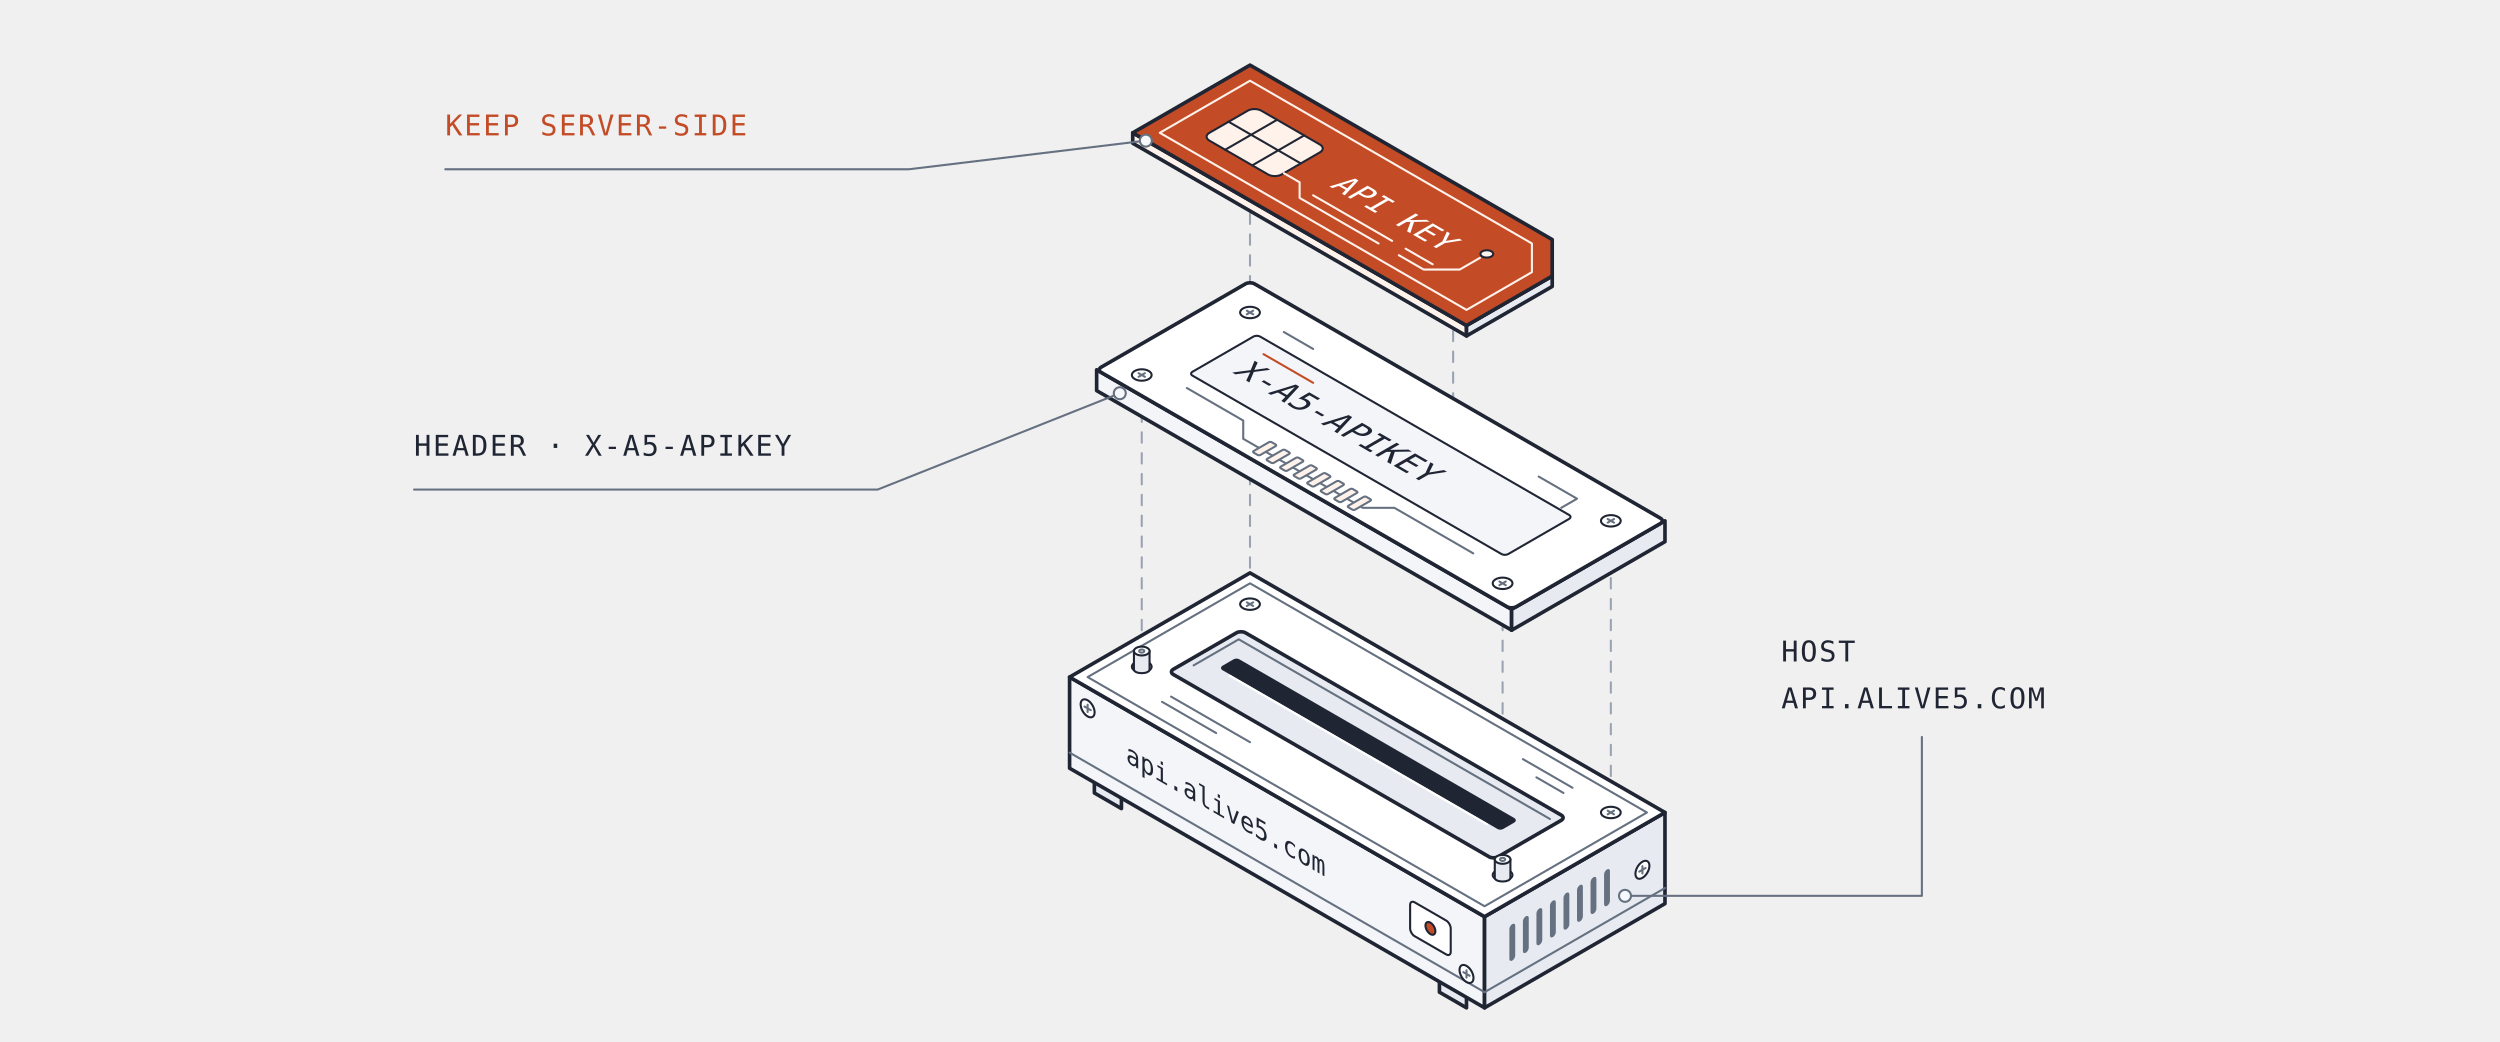
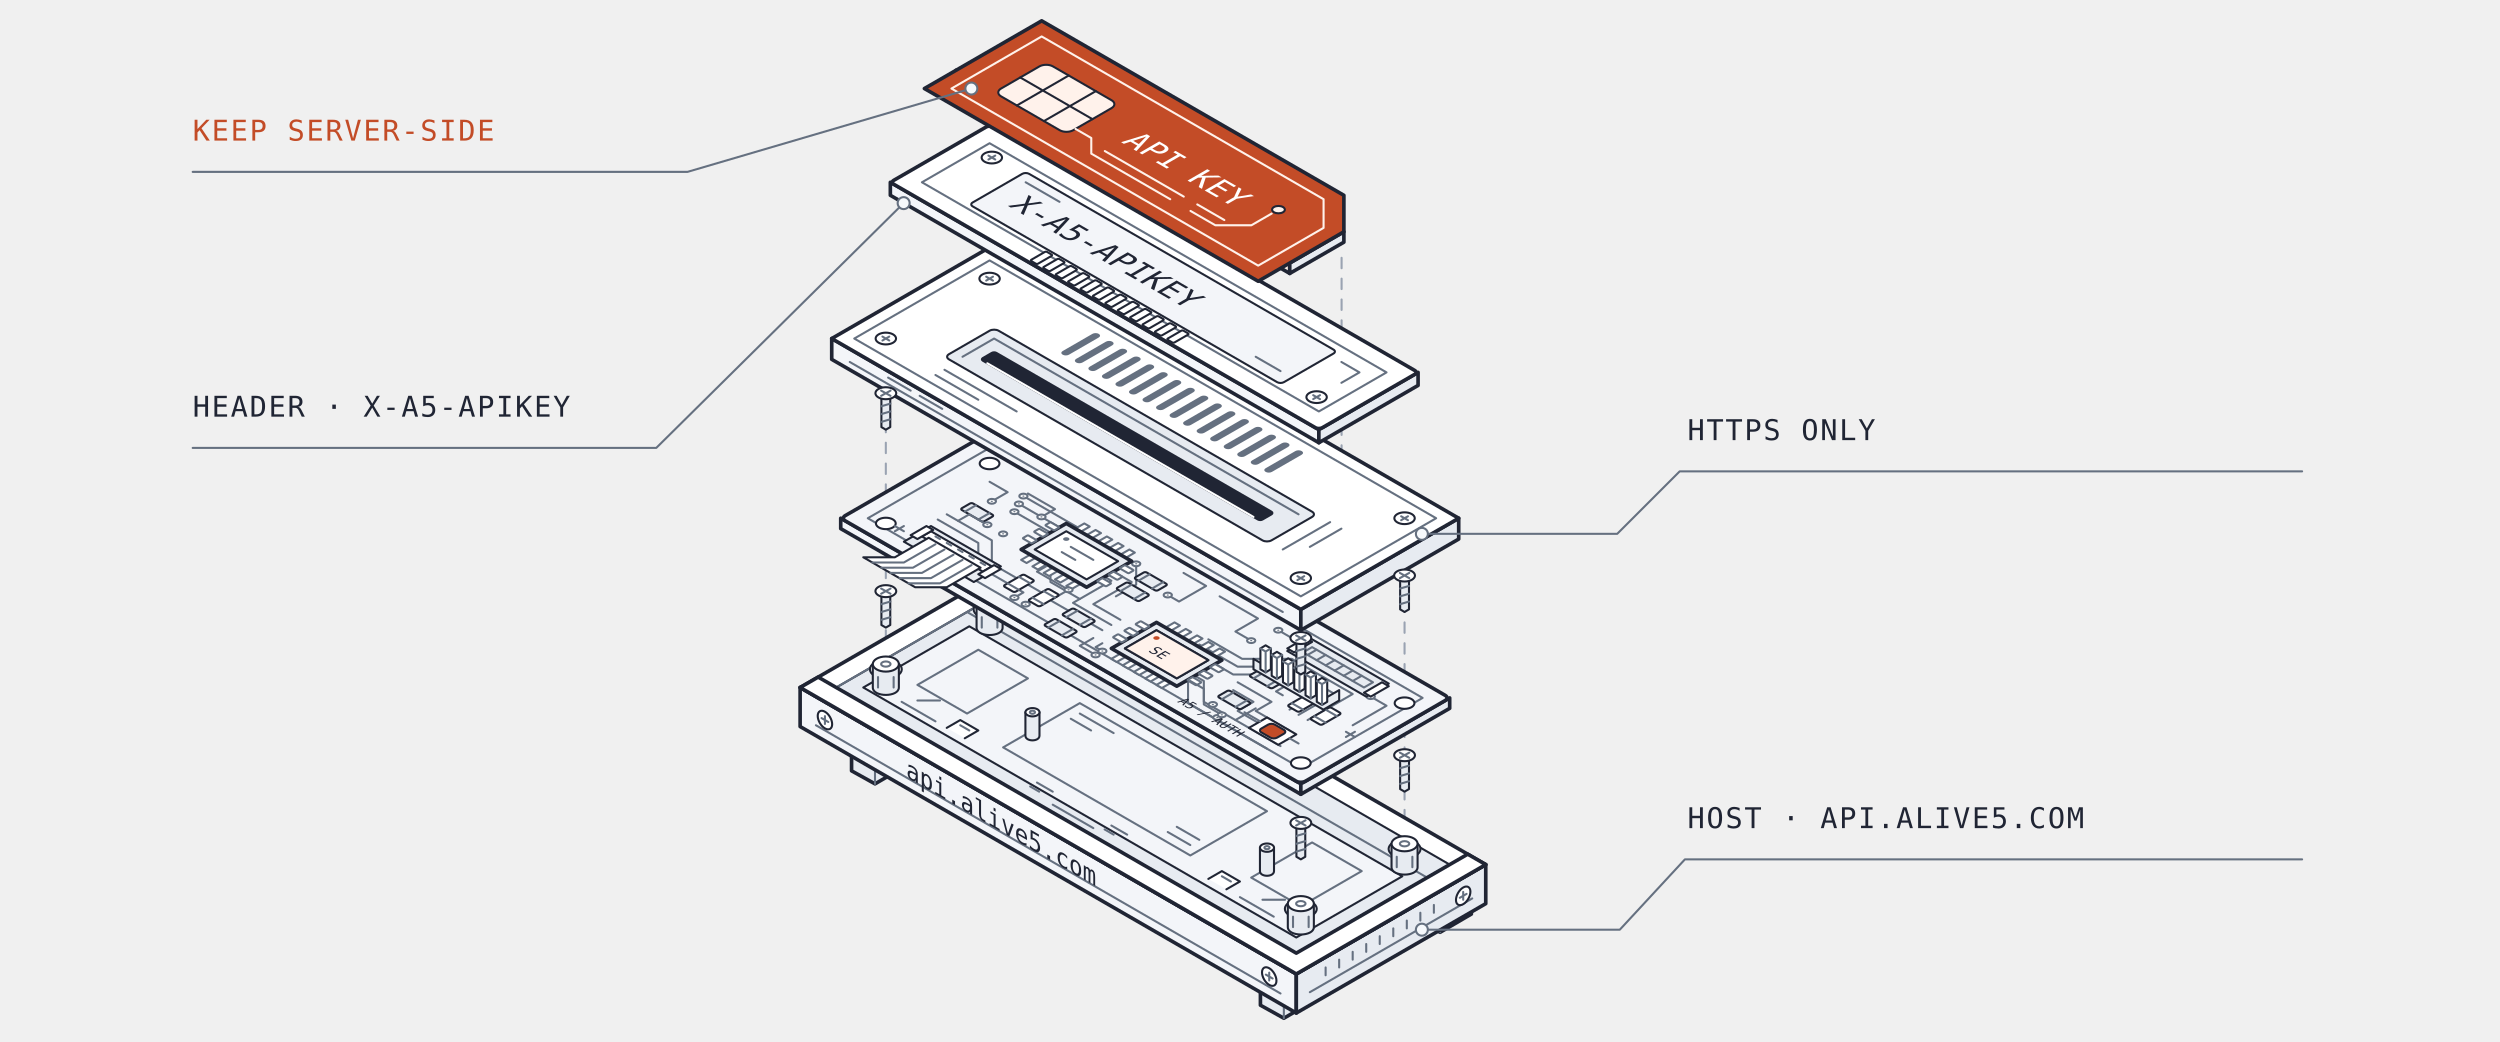
- <svg xmlns="http://www.w3.org/2000/svg" width="960" height="400" viewBox="0 0 960 400" fill="none" stroke="#202534" stroke-width="1.4" stroke-linejoin="round" stroke-linecap="round">
+ <svg xmlns="http://www.w3.org/2000/svg" width="960" height="400" viewBox="0 0 960 400" fill="none" stroke="#202534" stroke-width="1.4" stroke-linejoin="round" stroke-linecap="round" style="background:#f6f9fc">
  <defs>
    <style>
      path,rect,circle,ellipse,line,polyline{vector-effect:non-scaling-stroke}
      .detail{stroke:#657080;stroke-width:.8}
      .guide{stroke:#9aa3b2;stroke-width:.8;stroke-dasharray:4 4}
      .label{font-family:ui-monospace,SFMono-Regular,Menlo,monospace;font-size:11px;letter-spacing:.06em;fill:#202534;stroke:none}
      .engraving{font-family:ui-monospace,SFMono-Regular,Menlo,monospace;fill:#202534;stroke:none}
    </style>
-     <g id="screw" stroke-width=".8">
-       <circle r="3.1" fill="#fff" />
-       <path d="M-1.4 0h2.8M0-1.4v2.8" stroke="#657080" />
-     </g>
-     <rect id="vent" width="2.6" height="14" rx="1.3" fill="#657080" stroke="none" />
-     <rect id="contact" width="3" height="8" rx=".6" fill="#fff2eb" stroke="#657080" stroke-width=".8" />
+     <g id="fastener" stroke-width=".8">
+       <circle r="3.2" fill="#fff" />
+       <path d="M-1.5 0h3M0-1.5v3" class="detail" />
+     </g>
+     <g id="floating-screw" stroke-width=".8">
+       <path d="M-1.7-1v12l1.7 1 1.7-1V-1" fill="#e7ebf1" />
+       <path class="detail" d="m-1.7 3 3.4-1m-3.4 4 3.4-1m-3.4 4 3.4-1" />
+       <ellipse cy="-2" rx="4" ry="2.3" fill="#fff" />
+       <path class="detail" d="m-1.8-3 3.6 2m-3.6 0 3.6-2" />
+     </g>
+     <g id="boss" stroke-width=".8">
+       <path d="M-5-2v9c0 3.8 10 3.8 10 0v-9" fill="#e7ebf1" />
+       <ellipse cy="-2" rx="5" ry="2.9" fill="#fff" />
+       <ellipse cy="-2" rx="1.8" ry="1" class="detail" />
+       <path class="detail" d="M-3 3v4m6-4v4" />
+     </g>
    <g id="standoff" stroke-width=".8">
-       <path d="M-3-1v7c0 2 6 2 6 0V-1" fill="#e7ebf1" />
-       <ellipse rx="3" ry="1.7" cy="-1" fill="#fff" />
-       <ellipse rx="1" ry=".6" cy="-1" stroke="#657080" />
+       <path d="M-2.7-1v9c0 2.4 5.4 2.4 5.4 0v-9" fill="#e7ebf1" />
+       <ellipse cy="-1" rx="2.7" ry="1.6" fill="#fff" />
+       <ellipse cy="-1" rx="1" ry=".6" class="detail" />
+     </g>
+     <g id="foot">
+       <path d="m-7-4 12-7 9 5v7L2 8l-9-5Z" fill="#e7ebf1" />
+       <path class="detail" d="m-7-4 9 5 12-7M2 1v7" />
+     </g>
+     <g id="smd" stroke-width=".8">
+       <rect width="10" height="5" rx=".7" fill="#e7ebf1" />
+       <path d="M2 0v5m6-5v5" class="detail" />
+     </g>
+     <g id="capacitor" stroke-width=".8">
+       <rect width="5" height="9" rx=".7" fill="#fff" />
+       <path class="detail" d="M0 2h5M0 7h5" />
+     </g>
+     <g id="via" class="detail">
+       <circle r="1.3" fill="#fff" />
+       <circle r=".35" fill="#657080" stroke="none" />
+     </g>
+     <g id="chip-pin" class="detail" fill="#fff">
+       <rect width="4" height="2.4" rx=".3" />
+     </g>
+     <g id="contact" stroke-width=".8">
+       <rect width="3" height="7" rx=".5" fill="#fff" />
+     </g>
+     <g id="header-pin" stroke-width=".8">
+       <path d="m0 0 2-1.2 2 1.2v8l-2 1.2L0 8Z" fill="#fff" />
+       <path class="detail" d="M2 1.2v8.0M0 0l2 1.2L4 0" />
+     </g>
+     <rect id="vent" width="2.8" height="16" rx="1.4" fill="#657080" stroke="none" />
+     <g id="pcb-chip">
+       <path class="detail" d="M4 0v-4h2.4v4m-2.4 20v4h2.4v-4" fill="#fff" />
+       <path class="detail" d="M9 0v-4h2.4v4m-2.4 20v4h2.4v-4" fill="#fff" />
+       <path class="detail" d="M14 0v-4h2.4v4m-2.4 20v4h2.4v-4" fill="#fff" />
+       <path class="detail" d="M19 0v-4h2.4v4m-2.4 20v4h2.4v-4" fill="#fff" />
+       <path class="detail" d="M24 0v-4h2.4v4m-2.4 20v4h2.4v-4" fill="#fff" />
+       <path d="M0 0H29V20H0Z" fill="#e7ebf1" />
+       <path d="M3 3h23v14H3Z" fill="#fff" stroke-width=".8" />
+       <circle cx="6" cy="6" r="1" fill="#657080" stroke="none" />
+       <path class="detail" d="M10 8h10m-10 4h6" />
+       <use href="#chip-pin" x="-4" y="3" />
+       <use href="#chip-pin" x="-4" y="8" />
+       <use href="#chip-pin" x="-4" y="13" />
+       <use href="#chip-pin" x="29" y="3" />
+       <use href="#chip-pin" x="29" y="8" />
+       <use href="#chip-pin" x="29" y="13" />
    </g>
  </defs>
  <g class="guide">
-     <path d="M480 118V232M618.56 198v114M438.43 142v114M577 222v114" />
-     <path d="M480 66v76M558 103v84" />
-   </g>
-   <g fill="#e7ebf1">
-     <path d="m420.24 298.5 10.39 6v6l-10.39-6Z" />
-     <path d="m552.74 375 10.39 6v6l-10.39-6Z" />
-     <path d="m616.13 338 10.39-6v6l-10.39 6Z" />
-   </g>
-   <path d="M410.72 260 570.07 352v35l-159.35-92Z" fill="#f3f5f9" />
-   <path d="m570.07 352 69.28-40v35l-69.28 40Z" fill="#e7ebf1" />
-   <g transform="matrix(.8660254 .5 0 1 410.718 260)">
-     <path class="detail" d="M0 29H184" />
-     <use href="#screw" x="8" y="8" />
-     <use href="#screw" x="176" y="26" />
-     <text class="engraving" x="25" y="20" font-size="10.5">api.alive5.com</text>
-     <rect x="151" y="10" width="18" height="13" rx="2" fill="#fff" stroke-width=".8" />
-     <circle cx="160" cy="16.5" r="2.2" fill="#c34c27" stroke-width=".8" />
-   </g>
-   <g transform="matrix(.8660254 -.5 0 1 570.067 352)">
-     <path class="detail" d="M0 29H80" />
-     <use href="#vent" x="11" y="9" />
-     <use href="#vent" x="17" y="9" />
-     <use href="#vent" x="23" y="9" />
-     <use href="#vent" x="29" y="9" />
-     <use href="#vent" x="35" y="9" />
-     <use href="#vent" x="41" y="9" />
-     <use href="#vent" x="47" y="9" />
-     <use href="#vent" x="53" y="9" />
-     <use href="#screw" x="70" y="17" />
-   </g>
-   <g transform="matrix(.8660254 .5 -.8660254 .5 480 220)">
-     <rect width="184" height="80" fill="#fff" />
-     <path class="detail" d="M4 4H180V76H4Z" />
-     <rect x="20" y="24" width="144" height="32" rx="2" fill="#e7ebf1" />
-     <path d="M23 48V28h138" class="detail" />
-     <rect x="30" y="36" width="124" height="7" rx="1" fill="#202534" stroke-width=".8" />
-     <path d="M35 44h114" stroke="#fff" stroke-width=".8" />
-     <use href="#screw" x="12" y="12" />
-     <use href="#screw" x="172" y="12" />
-     <use href="#screw" x="12" y="60" />
-     <use href="#screw" x="172" y="60" />
-     <path class="detail" d="M30 65h35m-35 4h24M132 11h22m-12 4h12" />
-   </g>
-   <use href="#standoff" x="438.43" y="251" />
-   <use href="#standoff" x="577" y="331" />
-   <path d="m421.11 142 159.35 92v8l-159.35-92Z" fill="#f3f5f9" />
-   <path d="m580.46 234 58.89-34v8l-58.89 34Z" fill="#e7ebf1" />
-   <g transform="matrix(.8660254 .5 -.8660254 .5 480 108)">
-     <rect width="184" height="68" rx="2" fill="#fff" />
-     <rect x="22" y="19" width="140" height="30" rx="1.5" fill="#f3f5f9" stroke-width=".8" />
-     <text class="engraving" x="31" y="39" font-size="13">X-A5-APIKEY</text>
-     <path d="M31 25h22" stroke="#c34c27" stroke-width=".8" />
-     <path class="detail" d="M27 55h25l7 7h53l7-7h35M139 11h17v7M27 12h13" />
-     <use href="#screw" x="12" y="12" />
-     <use href="#screw" x="172" y="12" />
-     <use href="#screw" x="12" y="60" />
-     <use href="#screw" x="172" y="60" />
-     <use href="#contact" x="66" y="57" />
-     <use href="#contact" x="72" y="57" />
-     <use href="#contact" x="78" y="57" />
-     <use href="#contact" x="84" y="57" />
-     <use href="#contact" x="90" y="57" />
-     <use href="#contact" x="96" y="57" />
-     <use href="#contact" x="102" y="57" />
-     <use href="#contact" x="108" y="57" />
-   </g>
-   <path d="m434.97 51 128.17 74v4L434.97 55Z" fill="#fff2eb" />
-   <path d="m563.14 125 32.91-19v4l-32.91 19Z" fill="#e7ebf1" />
-   <g transform="matrix(.8660254 .5 -.8660254 .5 480 25)">
-     <path d="M0 0H134l14 14v38H0Z" fill="#c34c27" />
-     <path d="M6 6h125l11 11v29H6Z" stroke="#fff2eb" stroke-width=".8" />
-     <rect x="17" y="15" width="32" height="23" rx="3" fill="#fff2eb" stroke-width=".8" />
-     <path d="M27 15v23m12-23v23M17 26.5h32" stroke-width=".8" />
-     <text class="engraving" x="64" y="29" font-size="12" style="fill:#fff">API KEY</text>
-     <path d="M64 36h35m6 0h12m-68-2h7l6 6h35m9 0h11l8-8v-9" stroke="#fff2eb" stroke-width=".8" />
-     <circle cx="125" cy="20" r="2" fill="#fff2eb" stroke-width=".8" />
+     <path d="M380 107v127M539.35 199v127M340.16 130v127M499.52 222v127" />
+     <path d="M387 43v99M515.17 99v100" />
+   </g>
+   <use href="#foot" x="334" y="293" />
+   <use href="#foot" x="491" y="383" />
+   <use href="#foot" x="551" y="350" />
+   <path d="m307.25 264 190.53 110v15L307.25 279Z" fill="#f3f5f9" />
+   <path d="m497.78 374 72.75-42v15l-72.75 42Z" fill="#e7ebf1" />
+   <g transform="matrix(.8660254 .5 -.8660254 .5 380 222)">
+     <rect width="220" height="84" fill="#fff" />
+     <path d="M8 8H212V76H8Z" fill="#e7ebf1" stroke-width=".8" />
+     <path d="M8 8v10h204V8M8 18v58M212 18v58" class="detail" />
+     <path d="M14 23H206V70H14Z" fill="#f3f5f9" stroke-width=".8" />
+     <path class="detail" d="M25 30h22v27H25Zm148 0h22v27h-22ZM68 28h83v34H68Z" />
+     <path class="detail" d="M72 32h15m-15 4h9m56 18h10m-10 4h10" />
+     <circle cx="12" cy="12" r="5" fill="#fff" stroke-width=".8" />
+     <circle cx="196" cy="12" r="5" fill="#fff" stroke-width=".8" />
+     <circle cx="12" cy="58" r="5" fill="#fff" stroke-width=".8" />
+     <circle cx="196" cy="58" r="5" fill="#fff" stroke-width=".8" />
+     <path class="detail" d="M28 67h15m135 0h15M101 73h18" />
+     <path d="M48 67v-6h8v6m108 0v-6h8v6" fill="#fff" stroke-width=".8" />
+     <path class="detail" d="M50 63h4m112 0h4M31 63l5-5m148 5 5-5" />
+     <path class="detail" d="M89 68h7m-7 3h4m29-3h7m-7 3h4" />
+   </g>
+   <use href="#boss" x="380" y="234" />
+   <use href="#boss" x="539.35" y="326" />
+   <use href="#boss" x="340.16" y="257" />
+   <use href="#boss" x="499.52" y="349" />
+   <use href="#standoff" x="396.46" y="274.5" />
+   <use href="#standoff" x="486.52" y="326.5" />
+   <path d="m307.25 264 6.93-4 183.60 106 65.82-38 6.93 4-72.75 42Z" fill="#fff" />
+   <g transform="matrix(.8660254 .5 0 1 307.25 264)">
+     <path class="detail" d="M7 11h206" />
+     <use href="#fastener" x="11" y="7" />
+     <use href="#fastener" x="208" y="7" />
+     <text class="engraving" x="47" y="10.8" font-size="10">api.alive5.com</text>
+   </g>
+   <g transform="matrix(.8660254 -.5 0 1 497.78 374)">
+     <path class="detail" d="M6 10H78" />
+     <path class="detail" d="M13 4v3m6-3v3m6-3v3m6-3v3m6-3v3m6-3v3m6-3v3m6-3v3m6-3v3" />
+     <use href="#fastener" x="74" y="7" />
+   </g>
+   <path d="m322.84 199 176.67 102v4l-176.67-102Z" fill="#f3f5f9" />
+   <path d="m499.52 301 57.16-33v4l-57.16 33Z" fill="#e7ebf1" />
+   <g transform="matrix(.8660254 .5 -.8660254 .5 380 166)">
+     <rect width="204" height="66" rx="2" fill="#f3f5f9" />
+     <path class="detail" d="M6 6H198V60H6Z" />
+     <g class="detail">
+       <path d="M32 17h25l9 9h23v17h12M34 21h21l9 9h20v17h17M36 25h17l9 9h16v17h23" />
+       <path d="M128 31h15l11-11h27v20M128 35h17l11-11h21v16M128 39h19l11-11h15v12" />
+       <path d="M130 48h13l8 8h34M130 52h10l8 8h35M91 35v-9l-8-8H73" />
+       <path d="M22 41h20l9 9h23v8M22 45h18l9 9h20v4M52 38h13l6 6h13" />
+       <path d="M151 41h15v7h15M153 45h9v7h19M186 17h7v15M140 12h18" />
+     </g>
+     <use href="#via" x="32" y="17" />
+     <use href="#via" x="34" y="21" />
+     <use href="#via" x="36" y="25" />
+     <use href="#via" x="74" y="58" />
+     <use href="#via" x="69" y="58" />
+     <use href="#via" x="140" y="12" />
+     <use href="#via" x="186" y="17" />
+     <use href="#via" x="83" y="18" />
+     <use href="#via" x="42" y="36" />
+     <use href="#via" x="167" y="15" />
+     <use href="#via" x="154" y="55" />
+     <use href="#via" x="160" y="59" />
+     <circle cx="12" cy="12" r="3.1" fill="#fff" stroke-width=".8" />
+     <circle cx="196" cy="12" r="3.1" fill="#fff" stroke-width=".8" />
+     <circle cx="12" cy="58" r="3.1" fill="#fff" stroke-width=".8" />
+     <circle cx="196" cy="58" r="3.1" fill="#fff" stroke-width=".8" />
+     <use href="#pcb-chip" x="52" y="18" />
+     <use href="#pcb-chip" x="110" y="36" />
+     <rect x="113" y="39" width="23" height="14" fill="#fff2eb" stroke-width=".8" />
+     <circle cx="116" cy="42" r="1" fill="#c34c27" stroke="none" />
+     <text class="engraving" x="119" y="49" font-size="5.5">SE</text>
+     <use href="#smd" x="88" y="19" />
+     <use href="#smd" x="88" y="27" />
+     <use href="#smd" x="86" y="49" />
+     <use href="#smd" x="86" y="57" />
+     <use href="#smd" x="151" y="31" />
+     <use href="#smd" x="152" y="46" />
+     <use href="#smd" x="38" y="51" />
+     <use href="#smd" x="23" y="31" />
+     <use href="#capacitor" x="171" y="30" />
+     <use href="#capacitor" x="181" y="30" />
+     <use href="#capacitor" x="73" y="47" />
+     <use href="#capacitor" x="62" y="47" />
+     <path d="M150 8h35v10h-35Z" fill="#e7ebf1" stroke-width=".8" />
+     <path class="detail" d="M154 11h27v4h-27Z" />
+     <path class="detail" d="M156 11v4m4-4v4m4-4v4m4-4v4m4-4v4m4-4v4" />
+     <path d="M149 9h3v8h-3Zm34 0h3v8h-3Z" fill="#fff" stroke-width=".8" />
+     <path d="M23 49h31v12H23Z" fill="#e7ebf1" stroke-width=".8" />
+     <path d="M25 51h27v4H25Z" fill="#fff" stroke-width=".8" />
+     <path class="detail" d="M28 56v3m5-3v3m5-3v3m5-3v3m5-3v3" />
+     <path d="M22 50h3v7h-3Zm30 0h3v7h-3Z" fill="#fff" stroke-width=".8" />
+     <path class="detail" d="M28 52h2m3 0h2m3 0h2m3 0h2m3 0h2" />
+     <path d="M27 54h23v15l-7 7H20l7-7Z" fill="#fff" stroke-width=".8" />
+     <path class="detail" d="M31 55v14l-7 7m11-21v14l-7 7m11-21v14l-7 7m11-21v14l-7 7m11-21v14l-7 7" />
+     <path d="M171 48h13v8h-13Z" fill="#fff" stroke-width=".8" />
+     <rect x="174" y="49" width="7" height="6" rx="1.5" fill="#c34c27" stroke-width=".8" />
+     <path class="detail" d="M164 51h7m13 0h4M165 47v9" />
+     <g class="detail">
+       <path d="M102 56v6h7m-3-6v3h3M140 51h6l6 6h8M166 36h-3v-9h-8M64 39v4h14M27 41v-5h8" />
+       <path d="M19 19h8v7m5-11h12v6M97 11h10v12h-5M114 12h17v10h7" />
+     </g>
+     <use href="#via" x="109" y="62" />
+     <use href="#via" x="109" y="59" />
+     <use href="#via" x="160" y="57" />
+     <use href="#via" x="155" y="27" />
+     <use href="#via" x="78" y="43" />
+     <use href="#via" x="35" y="36" />
+     <use href="#via" x="27" y="26" />
+     <use href="#via" x="44" y="21" />
+     <use href="#via" x="102" y="23" />
+     <use href="#via" x="138" y="22" />
+     <path class="detail" d="M17 59v-4m-2 2h4M194 36h4m-2-2v4" />
+     <text class="engraving" x="145" y="62" font-size="5">A5 / AUTH</text>
+   </g>
+   <path d="m481.33 253 26.85 15.5 6.06-3.5v4l-6.06 3.5L481.33 257Z" fill="#e7ebf1" stroke-width=".8" />
+   <use href="#header-pin" x="484.00" y="249.00" />
+   <use href="#header-pin" x="488.33" y="251.50" />
+   <use href="#header-pin" x="492.66" y="254.00" />
+   <use href="#header-pin" x="496.99" y="256.50" />
+   <use href="#header-pin" x="501.32" y="259.00" />
+   <use href="#header-pin" x="505.65" y="261.50" />
+   <use href="#floating-screw" x="340.16" y="229" />
+   <use href="#floating-screw" x="499.52" y="318" />
+   <use href="#floating-screw" x="539.35" y="292" />
+   <path d="m319.38 130 180.13 104v8l-180.13-104Z" fill="#f3f5f9" />
+   <path d="m499.52 234 60.62-35v8l-60.62 35Z" fill="#e7ebf1" />
+   <g transform="matrix(.8660254 .5 -.8660254 .5 380 95)">
+     <rect width="208" height="70" fill="#fff" />
+     <path class="detail" d="M5 5H203V65H5Z" />
+     <rect x="32" y="30" width="143" height="22" rx="2" fill="#e7ebf1" stroke-width=".8" />
+     <path class="detail" d="M36 48V34h135" />
+     <rect x="41" y="39" width="124" height="6" rx="1" fill="#202534" stroke-width=".8" />
+     <path d="M44 45h118" stroke="#fff" stroke-width=".8" />
+     <path class="detail" d="M37 57h32m-32 4h19M181 30v21m5-21v14" />
+     <use href="#fastener" x="12" y="12" />
+     <use href="#fastener" x="196" y="12" />
+     <use href="#fastener" x="12" y="58" />
+     <use href="#fastener" x="196" y="58" />
+     <use href="#vent" x="56" y="9" />
+     <use href="#vent" x="62" y="9" />
+     <use href="#vent" x="68" y="9" />
+     <use href="#vent" x="74" y="9" />
+     <use href="#vent" x="80" y="9" />
+     <use href="#vent" x="86" y="9" />
+     <use href="#vent" x="92" y="9" />
+     <use href="#vent" x="98" y="9" />
+     <use href="#vent" x="104" y="9" />
+     <use href="#vent" x="110" y="9" />
+     <use href="#vent" x="116" y="9" />
+     <use href="#vent" x="122" y="9" />
+     <use href="#vent" x="128" y="9" />
+     <use href="#vent" x="134" y="9" />
+     <use href="#vent" x="140" y="9" />
+     <use href="#vent" x="146" y="9" />
+   </g>
+   <g transform="matrix(.8660254 .5 0 1 319.38 130)">
+     <path class="detail" d="M8 5h192M25 2.5h10m4 0h10" />
+   </g>
+   <use href="#floating-screw" x="340.16" y="153" />
+   <use href="#floating-screw" x="539.35" y="223" />
+   <use href="#floating-screw" x="499.52" y="247" />
+   <path d="m341.89 70 164.55 95v5l-164.55-95Z" fill="#f3f5f9" />
+   <path d="m506.44 165 38.10-22v5l-38.10 22Z" fill="#e7ebf1" />
+   <g transform="matrix(.8660254 .5 -.8660254 .5 380 48)">
+     <rect width="190" height="44" rx="1.5" fill="#fff" />
+     <path class="detail" d="M7 7H183V37H7Z" />
+     <rect x="26" y="10" width="138" height="25" rx="1.5" fill="#f3f5f9" stroke-width=".8" />
+     <text class="engraving" x="35" y="27" font-size="12">X-A5-APIKEY</text>
+     <path class="detail" d="M30 14h15m103 16h11M169 13h8v8" />
+     <use href="#fastener" x="13" y="12" />
+     <use href="#fastener" x="177" y="32" />
+     <use href="#contact" x="61.0" y="36" />
+     <use href="#contact" x="66.5" y="36" />
+     <use href="#contact" x="72.0" y="36" />
+     <use href="#contact" x="77.5" y="36" />
+     <use href="#contact" x="83.0" y="36" />
+     <use href="#contact" x="88.5" y="36" />
+     <use href="#contact" x="94.0" y="36" />
+     <use href="#contact" x="99.5" y="36" />
+     <use href="#contact" x="105.0" y="36" />
+     <use href="#contact" x="110.5" y="36" />
+     <use href="#contact" x="116.0" y="36" />
+     <use href="#contact" x="121.5" y="36" />
+   </g>
+   <g transform="translate(20 -8)">
+     <path d="m347.09 35 128.17 74v4L347.09 39Z" fill="#fff2eb" />
+     <path d="m475.26 109 20.79-12v4l-20.79 12Z" fill="#e7ebf1" />
+     <g transform="matrix(.8660254 .5 -.8660254 .5 380 16)">
+       <path d="M0 0H134l14 14v38H0Z" fill="#c34c27" />
+       <path d="M6 6h125l11 11v29H6Z" stroke="#fff2eb" stroke-width=".8" />
+       <rect x="17" y="15" width="32" height="23" rx="3" fill="#fff2eb" stroke-width=".8" />
+       <path d="M27 15v23m12-23v23M17 26.5h32" stroke-width=".8" />
+       <text class="engraving" x="64" y="29" font-size="12" style="fill:#fff">API KEY</text>
+       <path d="M64 36h35m6 0h12m-68-2h7l6 6h35m9 0h11l8-8V23" stroke="#fff2eb" stroke-width=".8" />
+       <circle cx="125" cy="20" r="2" fill="#fff2eb" stroke-width=".8" />
+     </g>
  </g>
  <g class="detail">
-     <path d="M171 65h178l91-11" />
-     <circle cx="440" cy="54" r="2.3" fill="#f6f9fc" />
-     <path d="M159 188h178l93-37" />
-     <circle cx="430" cy="151" r="2.3" fill="#f6f9fc" />
-     <path d="M624 344h114v-61" />
-     <circle cx="624" cy="344" r="2.3" fill="#f6f9fc" />
-   </g>
-   <text class="label" x="171" y="52" style="fill:#c34c27">KEEP SERVER-SIDE</text>
-   <text class="label" x="159" y="175">HEADER · X-A5-APIKEY</text>
-   <text class="label" x="684" y="254">HOST</text>
-   <text class="label" x="684" y="272">API.ALIVE5.COM</text>
+     <path d="M74 66h190l109-32" />
+     <circle cx="373" cy="34" r="2.3" fill="#f6f9fc" />
+     <path d="M74 172h178l95-94" />
+     <circle cx="347" cy="78" r="2.3" fill="#f6f9fc" />
+     <path d="M546 205h75l24-24h239" />
+     <circle cx="546" cy="205" r="2.3" fill="#f6f9fc" />
+     <path d="M546 357h76l25-27h237" />
+     <circle cx="546" cy="357" r="2.3" fill="#f6f9fc" />
+   </g>
+   <text class="label" x="74" y="54" style="fill:#c34c27">KEEP SERVER-SIDE</text>
+   <text class="label" x="74" y="160">HEADER · X-A5-APIKEY</text>
+   <text class="label" x="648" y="169">HTTPS ONLY</text>
+   <text class="label" x="648" y="318">HOST · API.ALIVE5.COM</text>
</svg>
